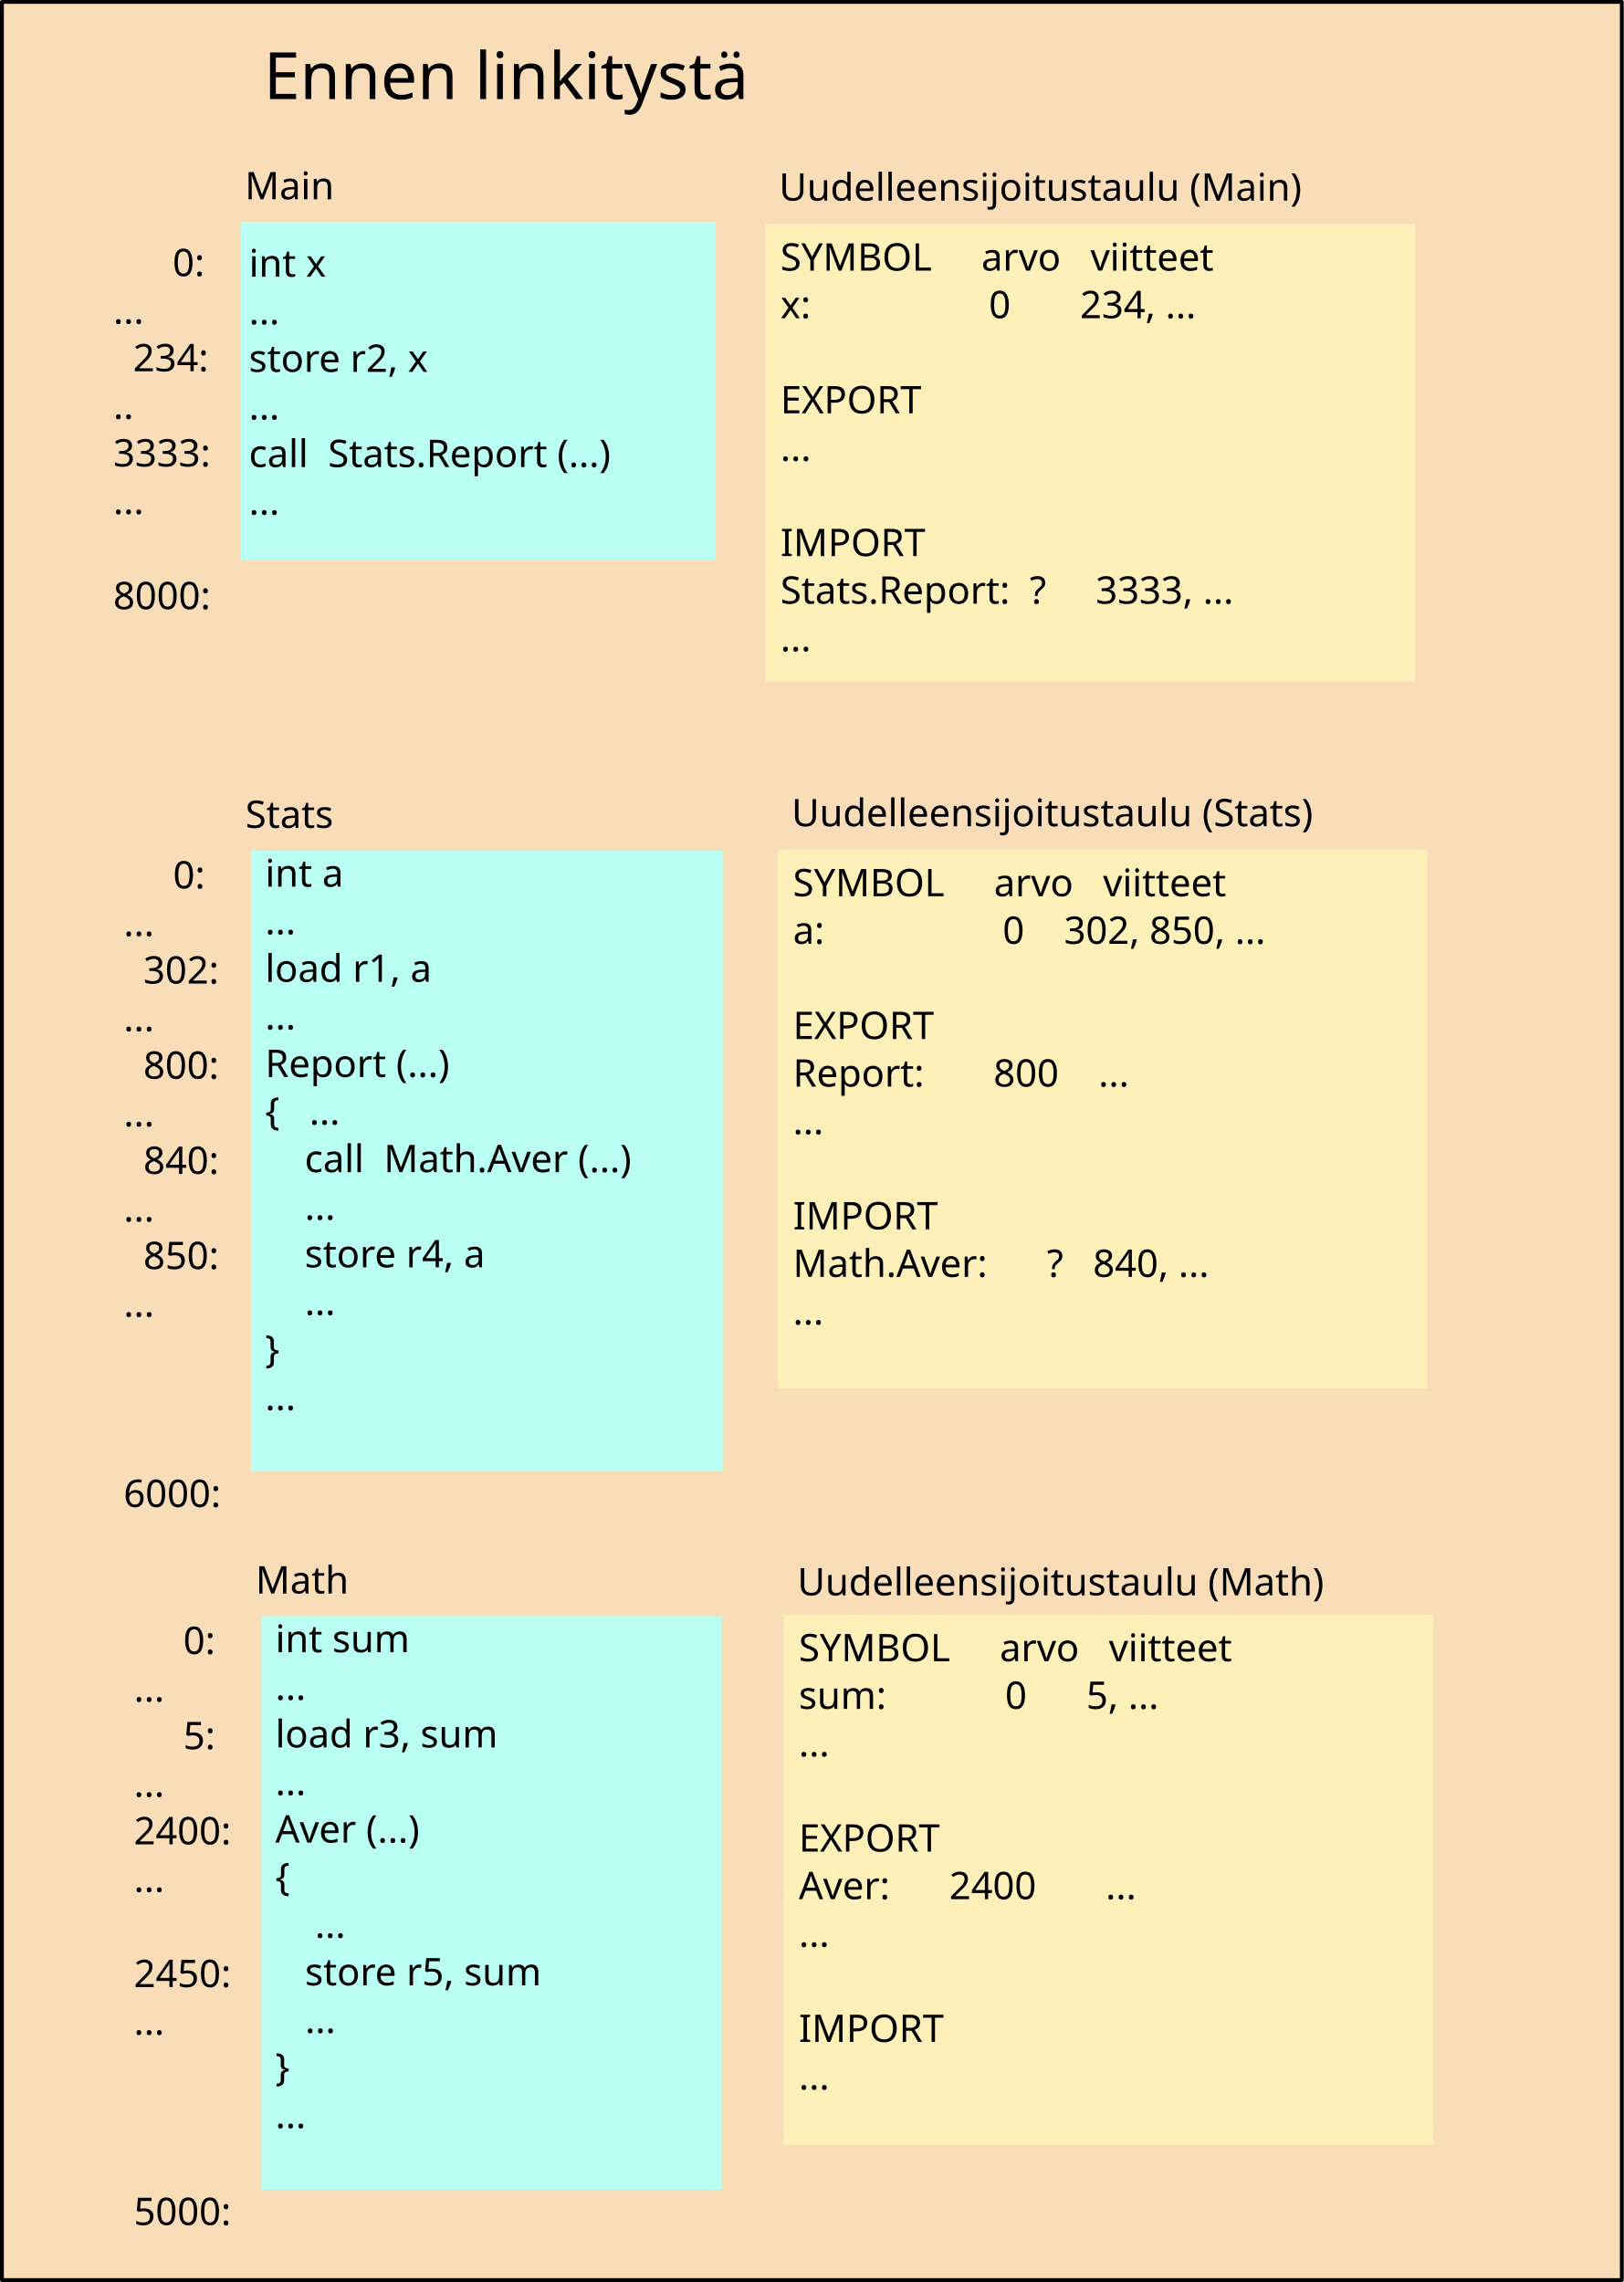
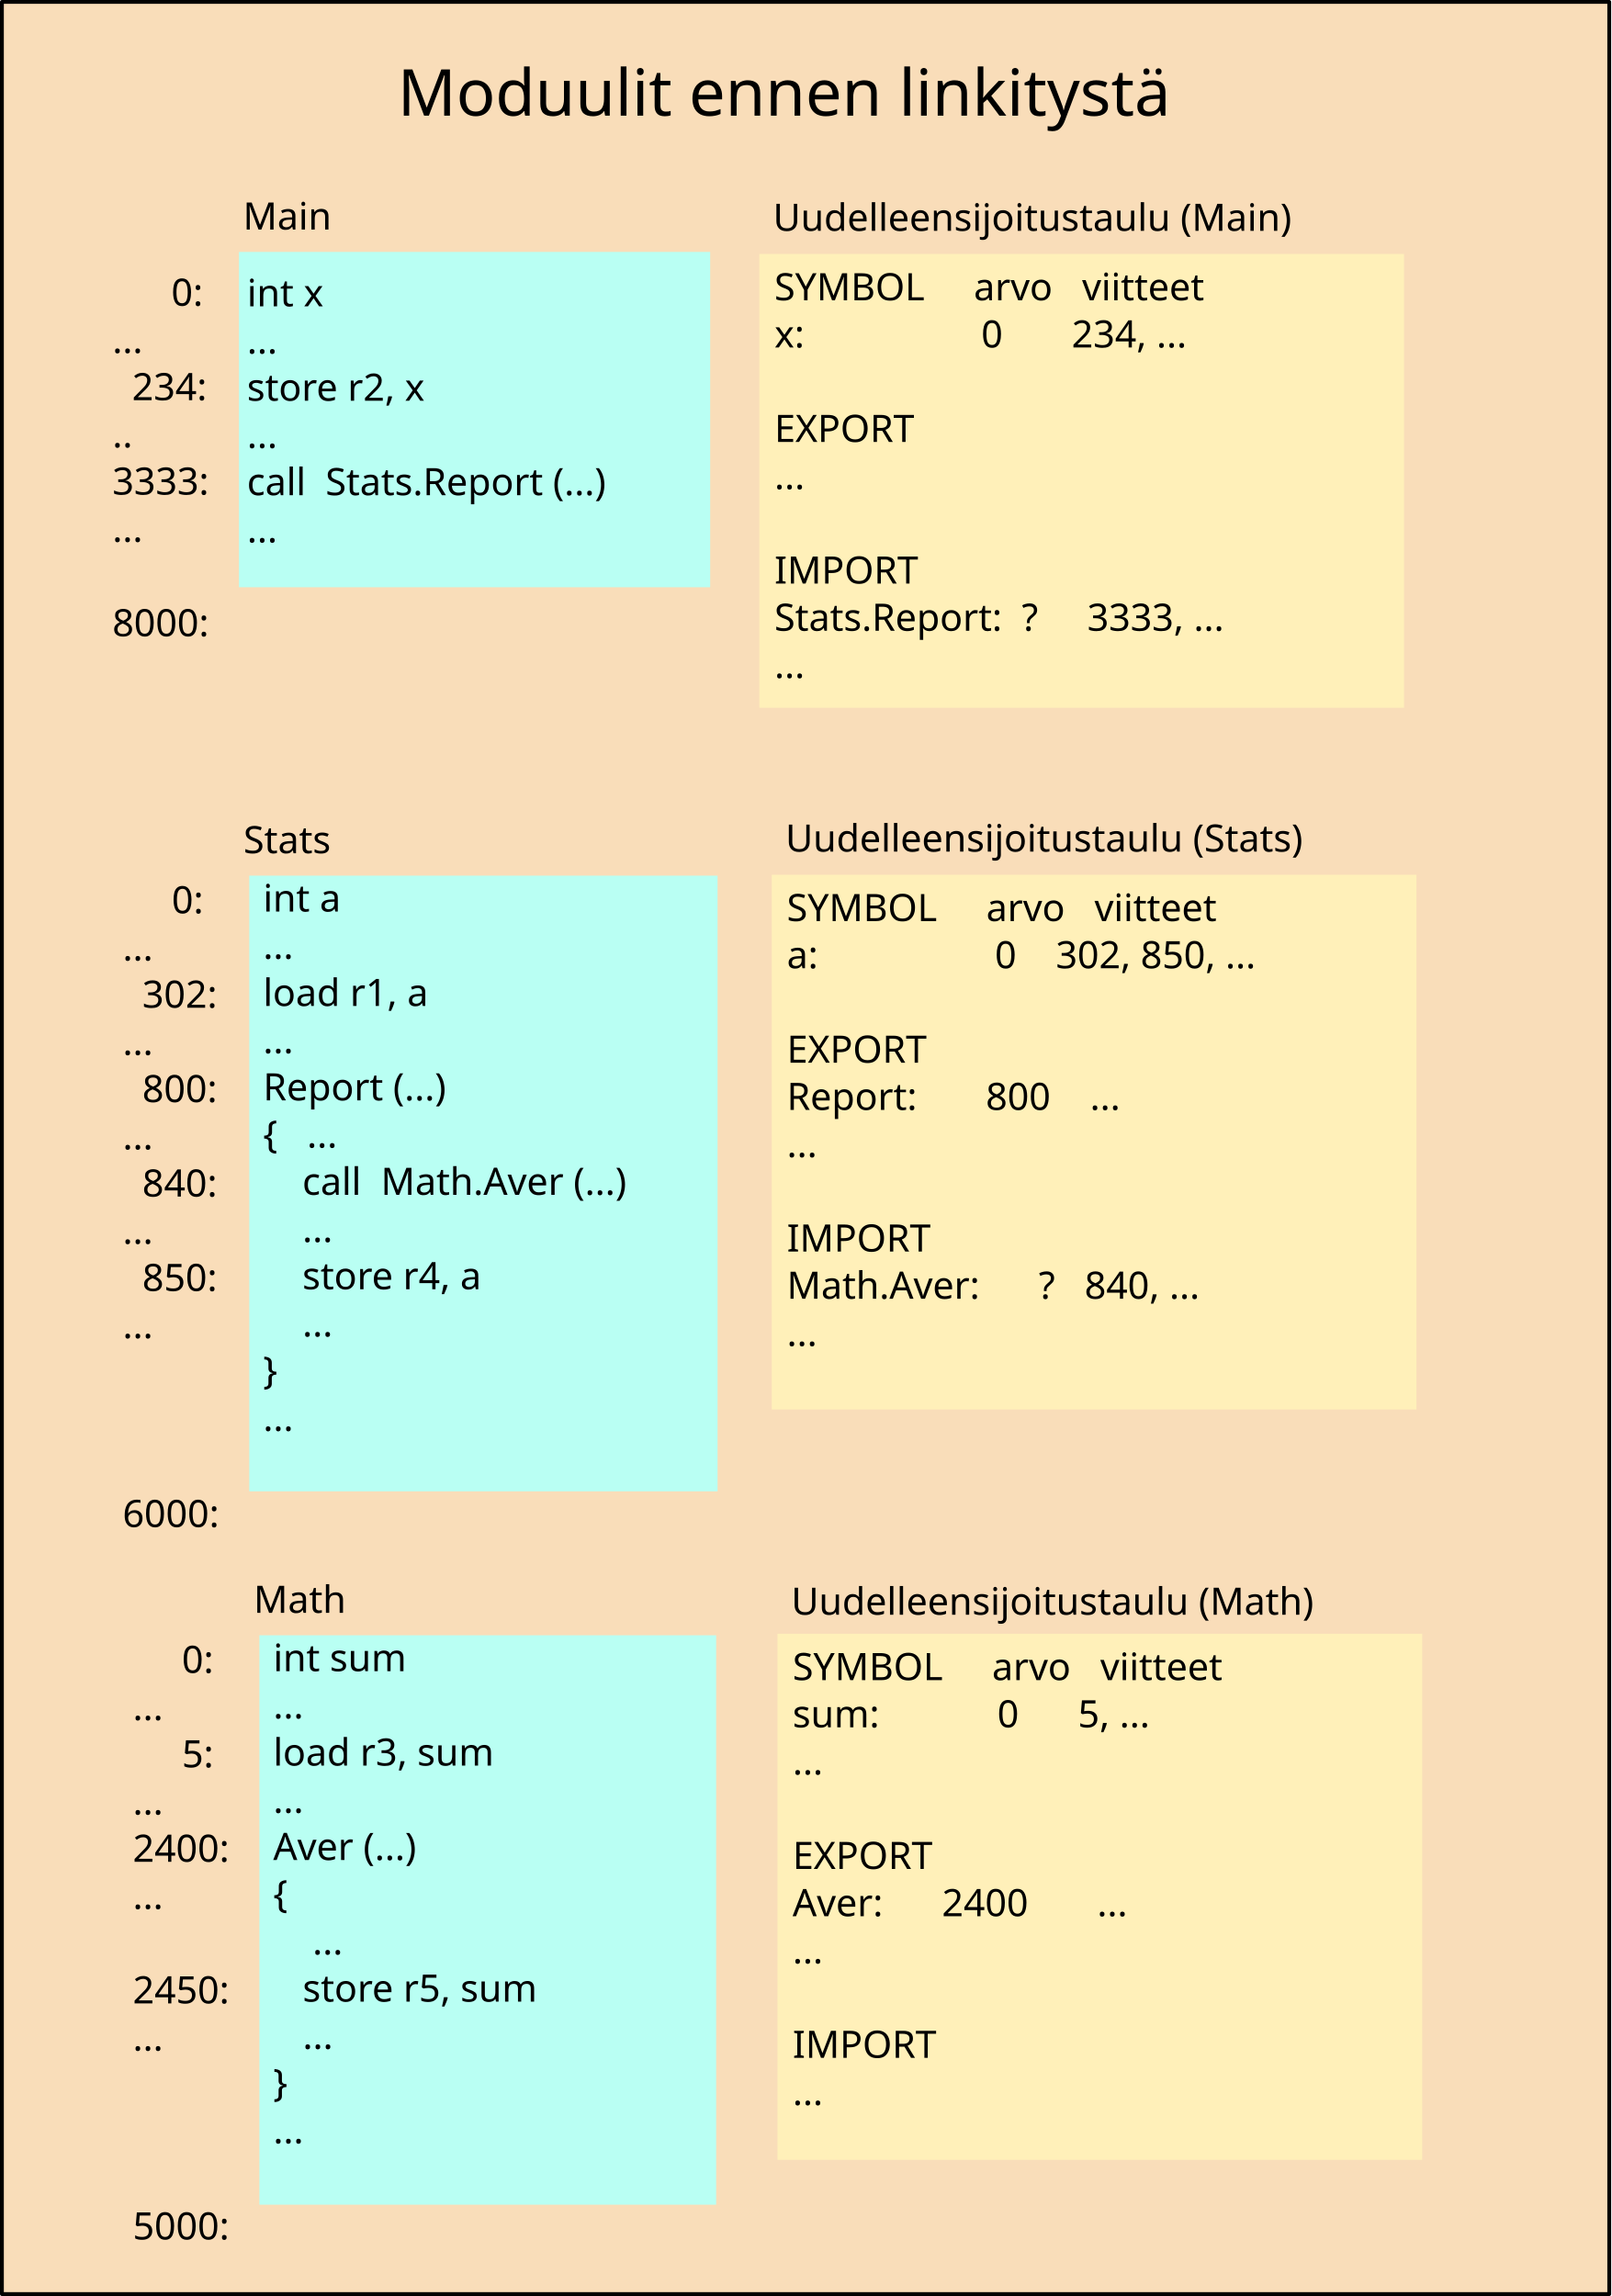
- <svg xmlns="http://www.w3.org/2000/svg" width="210.655mm" height="296.077mm" viewBox="0 0 210.655 296.077" version="1.1" id="svg995">
+ <svg xmlns="http://www.w3.org/2000/svg" id="svg995" version="1.1" viewBox="0 0 210.655 300.235" height="300.235mm" width="210.655mm">
  <defs id="defs989" />
-   <g id="layer1" transform="translate(-0.2791666,6.386905)">
-     <rect style="opacity:1;fill:#f9ddb9;fill-opacity:1;stroke:#000000;stroke-width:0.5;stroke-linecap:round;stroke-linejoin:round;stroke-miterlimit:4;stroke-dasharray:none;stroke-dashoffset:0;stroke-opacity:1" id="rect6825" width="210.155" height="295.577" x="0.529" y="-6.137" />
-     <rect style="opacity:1;fill:#fff0b9;fill-opacity:1;stroke:none;stroke-width:0.5;stroke-linecap:round;stroke-linejoin:round;stroke-miterlimit:4;stroke-dasharray:none;stroke-dashoffset:0;stroke-opacity:1" id="rect13466-6" width="84.289" height="59.342" x="99.559" y="22.665" />
-     <rect style="opacity:1;fill:#b9fff3;fill-opacity:1;stroke:none;stroke-width:0.5;stroke-linecap:round;stroke-linejoin:round;stroke-miterlimit:4;stroke-dasharray:none;stroke-dashoffset:0;stroke-opacity:1" id="rect13466" width="61.61" height="43.845" x="31.523" y="22.4" />
-     <text xml:space="preserve" style="font-style:normal;font-variant:normal;font-weight:normal;font-stretch:normal;font-size:4.939px;line-height:1.25;font-family:sans-serif;-inkscape-font-specification:'sans-serif, Normal';font-variant-ligatures:normal;font-variant-caps:normal;font-variant-numeric:normal;font-feature-settings:normal;text-align:start;letter-spacing:0px;word-spacing:0px;writing-mode:lr-tb;text-anchor:start;fill:#000000;fill-opacity:1;stroke:none;stroke-width:0.265" x="32.575" y="29.512" id="text5433">
-       <tspan id="tspan5751" x="32.575" y="29.512">int x</tspan>
-       <tspan id="tspan5753" x="32.575" y="35.686">...</tspan>
-       <tspan id="tspan5755" x="32.575" y="41.86">store r2, x</tspan>
-       <tspan id="tspan5757" x="32.575" y="48.033">...</tspan>
-       <tspan id="tspan5759" x="32.575" y="54.207">call  Stats.Report (...)</tspan>
-       <tspan id="tspan5761" x="32.575" y="60.38">...</tspan>
+   <g transform="translate(-0.2791666,10.54464)" id="layer1">
+     <rect y="-10.295" x="0.529" height="299.735" width="210.155" id="rect6825" style="opacity:1;fill:#f9ddb9;fill-opacity:1;stroke:#000000;stroke-width:0.5;stroke-linecap:round;stroke-linejoin:round;stroke-miterlimit:4;stroke-dasharray:none;stroke-dashoffset:0;stroke-opacity:1" />
+     <rect y="22.665" x="99.559" height="59.342" width="84.289" id="rect13466-6" style="opacity:1;fill:#fff0b9;fill-opacity:1;stroke:none;stroke-width:0.5;stroke-linecap:round;stroke-linejoin:round;stroke-miterlimit:4;stroke-dasharray:none;stroke-dashoffset:0;stroke-opacity:1" />
+     <rect y="22.4" x="31.523" height="43.845" width="61.61" id="rect13466" style="opacity:1;fill:#b9fff3;fill-opacity:1;stroke:none;stroke-width:0.5;stroke-linecap:round;stroke-linejoin:round;stroke-miterlimit:4;stroke-dasharray:none;stroke-dashoffset:0;stroke-opacity:1" />
+     <text id="text5433" y="29.512" x="32.575" style="font-style:normal;font-variant:normal;font-weight:normal;font-stretch:normal;font-size:4.939px;line-height:1.25;font-family:sans-serif;-inkscape-font-specification:'sans-serif, Normal';font-variant-ligatures:normal;font-variant-caps:normal;font-variant-numeric:normal;font-feature-settings:normal;text-align:start;letter-spacing:0px;word-spacing:0px;writing-mode:lr-tb;text-anchor:start;fill:#000000;fill-opacity:1;stroke:none;stroke-width:0.265" xml:space="preserve">
+       <tspan y="29.512" x="32.575" id="tspan5751">int x</tspan>
+       <tspan y="35.686" x="32.575" id="tspan5753">...</tspan>
+       <tspan y="41.86" x="32.575" id="tspan5755">store r2, x</tspan>
+       <tspan y="48.033" x="32.575" id="tspan5757">...</tspan>
+       <tspan y="54.207" x="32.575" id="tspan5759">call  Stats.Report (...)</tspan>
+       <tspan y="60.38" x="32.575" id="tspan5761">...</tspan>
    </text>
-     <text xml:space="preserve" style="font-style:normal;font-variant:normal;font-weight:normal;font-stretch:normal;font-size:4.939px;line-height:1.25;font-family:sans-serif;-inkscape-font-specification:'sans-serif, Normal';font-variant-ligatures:normal;font-variant-caps:normal;font-variant-numeric:normal;font-feature-settings:normal;text-align:start;letter-spacing:0px;word-spacing:0px;writing-mode:lr-tb;text-anchor:start;fill:#000000;fill-opacity:1;stroke:none;stroke-width:0.265" x="14.971" y="29.436" id="text5433-9">
-       <tspan id="tspan1082" x="14.971" y="29.436">      0: </tspan>
-       <tspan id="tspan1084" x="14.971" y="35.61">...</tspan>
-       <tspan id="tspan1086" x="14.971" y="41.784">  234:</tspan>
-       <tspan id="tspan1088" x="14.971" y="47.957">..</tspan>
-       <tspan id="tspan1090" x="14.971" y="54.131">3333:</tspan>
-       <tspan id="tspan1092" x="14.971" y="60.305">...</tspan>
-       <tspan id="tspan1094" x="14.971" y="66.478" />
-       <tspan id="tspan1096" x="14.971" y="72.652">8000: </tspan>
+     <text id="text5433-9" y="29.436" x="14.971" style="font-style:normal;font-variant:normal;font-weight:normal;font-stretch:normal;font-size:4.939px;line-height:1.25;font-family:sans-serif;-inkscape-font-specification:'sans-serif, Normal';font-variant-ligatures:normal;font-variant-caps:normal;font-variant-numeric:normal;font-feature-settings:normal;text-align:start;letter-spacing:0px;word-spacing:0px;writing-mode:lr-tb;text-anchor:start;fill:#000000;fill-opacity:1;stroke:none;stroke-width:0.265" xml:space="preserve">
+       <tspan y="29.436" x="14.971" id="tspan1082">      0: </tspan>
+       <tspan y="35.61" x="14.971" id="tspan1084">...</tspan>
+       <tspan y="41.784" x="14.971" id="tspan1086">  234:</tspan>
+       <tspan y="47.957" x="14.971" id="tspan1088">..</tspan>
+       <tspan y="54.131" x="14.971" id="tspan1090">3333:</tspan>
+       <tspan y="60.305" x="14.971" id="tspan1092">...</tspan>
+       <tspan y="66.478" x="14.971" id="tspan1094" />
+       <tspan y="72.652" x="14.971" id="tspan1096">8000: </tspan>
    </text>
-     <text xml:space="preserve" style="font-style:normal;font-variant:normal;font-weight:normal;font-stretch:normal;font-size:4.939px;line-height:1.25;font-family:sans-serif;-inkscape-font-specification:'sans-serif, Normal';font-variant-ligatures:normal;font-variant-caps:normal;font-variant-numeric:normal;font-feature-settings:normal;text-align:start;letter-spacing:0px;word-spacing:0px;writing-mode:lr-tb;text-anchor:start;fill:#000000;fill-opacity:1;stroke:none;stroke-width:0.265" x="30.762" y="19.466" id="text5433-9-1">
-       <tspan id="tspan6031" x="30.762" y="19.466"> Main</tspan>
+     <text id="text5433-9-1" y="19.466" x="30.762" style="font-style:normal;font-variant:normal;font-weight:normal;font-stretch:normal;font-size:4.939px;line-height:1.25;font-family:sans-serif;-inkscape-font-specification:'sans-serif, Normal';font-variant-ligatures:normal;font-variant-caps:normal;font-variant-numeric:normal;font-feature-settings:normal;text-align:start;letter-spacing:0px;word-spacing:0px;writing-mode:lr-tb;text-anchor:start;fill:#000000;fill-opacity:1;stroke:none;stroke-width:0.265" xml:space="preserve">
+       <tspan y="19.466" x="30.762" id="tspan6031"> Main</tspan>
    </text>
-     <text xml:space="preserve" style="font-style:normal;font-variant:normal;font-weight:normal;font-stretch:normal;font-size:4.939px;line-height:1.25;font-family:sans-serif;-inkscape-font-specification:'sans-serif, Normal';font-variant-ligatures:normal;font-variant-caps:normal;font-variant-numeric:normal;font-feature-settings:normal;text-align:start;letter-spacing:0px;word-spacing:0px;writing-mode:lr-tb;text-anchor:start;fill:#000000;fill-opacity:1;stroke:none;stroke-width:0.265" x="101.528" y="28.721" id="text5433-4">
-       <tspan id="tspan6807" x="101.528" y="28.721">SYMBOL     arvo   viitteet</tspan>
-       <tspan id="tspan6809" x="101.528" y="34.894">x:                  0       234, ...</tspan>
-       <tspan id="tspan6811" x="101.528" y="41.068" />
-       <tspan id="tspan6813" x="101.528" y="47.241">EXPORT</tspan>
-       <tspan id="tspan6815" x="101.528" y="53.415">...</tspan>
-       <tspan id="tspan6817" x="101.528" y="59.589" />
-       <tspan id="tspan6819" x="101.528" y="65.762">IMPORT</tspan>
-       <tspan id="tspan6821" x="101.528" y="71.936">Stats.Report:  ?     3333, ...</tspan>
-       <tspan id="tspan6823" x="101.528" y="78.109">...</tspan>
+     <text id="text5433-4" y="28.721" x="101.528" style="font-style:normal;font-variant:normal;font-weight:normal;font-stretch:normal;font-size:4.939px;line-height:1.25;font-family:sans-serif;-inkscape-font-specification:'sans-serif, Normal';font-variant-ligatures:normal;font-variant-caps:normal;font-variant-numeric:normal;font-feature-settings:normal;text-align:start;letter-spacing:0px;word-spacing:0px;writing-mode:lr-tb;text-anchor:start;fill:#000000;fill-opacity:1;stroke:none;stroke-width:0.265" xml:space="preserve">
+       <tspan y="28.721" x="101.528" id="tspan6807">SYMBOL     arvo   viitteet</tspan>
+       <tspan y="34.894" x="101.528" id="tspan6809">x:                  0       234, ...</tspan>
+       <tspan y="41.068" x="101.528" id="tspan6811" />
+       <tspan y="47.241" x="101.528" id="tspan6813">EXPORT</tspan>
+       <tspan y="53.415" x="101.528" id="tspan6815">...</tspan>
+       <tspan y="59.589" x="101.528" id="tspan6817" />
+       <tspan y="65.762" x="101.528" id="tspan6819">IMPORT</tspan>
+       <tspan y="71.936" x="101.528" id="tspan6821">Stats.Report:  ?     3333, ...</tspan>
+       <tspan y="78.109" x="101.528" id="tspan6823">...</tspan>
    </text>
-     <text xml:space="preserve" style="font-style:normal;font-variant:normal;font-weight:normal;font-stretch:normal;font-size:4.939px;line-height:1.25;font-family:sans-serif;-inkscape-font-specification:'sans-serif, Normal';font-variant-ligatures:normal;font-variant-caps:normal;font-variant-numeric:normal;font-feature-settings:normal;text-align:start;letter-spacing:0px;word-spacing:0px;writing-mode:lr-tb;text-anchor:start;fill:#000000;fill-opacity:1;stroke:none;stroke-width:0.265" x="101.355" y="19.64" id="text5433-4-1">
-       <tspan id="tspan6127" x="101.355" y="19.64">Uudelleensijoitustaulu (Main)</tspan>
+     <text id="text5433-4-1" y="19.64" x="101.355" style="font-style:normal;font-variant:normal;font-weight:normal;font-stretch:normal;font-size:4.939px;line-height:1.25;font-family:sans-serif;-inkscape-font-specification:'sans-serif, Normal';font-variant-ligatures:normal;font-variant-caps:normal;font-variant-numeric:normal;font-feature-settings:normal;text-align:start;letter-spacing:0px;word-spacing:0px;writing-mode:lr-tb;text-anchor:start;fill:#000000;fill-opacity:1;stroke:none;stroke-width:0.265" xml:space="preserve">
+       <tspan y="19.64" x="101.355" id="tspan6127">Uudelleensijoitustaulu (Main)</tspan>
    </text>
-     <rect style="opacity:1;fill:#b9fff3;fill-opacity:1;stroke:none;stroke-width:0.5;stroke-linecap:round;stroke-linejoin:round;stroke-miterlimit:4;stroke-dasharray:none;stroke-dashoffset:0;stroke-opacity:1" id="rect13466-2" width="61.232" height="80.509" x="32.87" y="103.96" />
-     <text xml:space="preserve" style="font-style:normal;font-variant:normal;font-weight:normal;font-stretch:normal;font-size:4.939px;line-height:1.25;font-family:sans-serif;-inkscape-font-specification:'sans-serif, Normal';font-variant-ligatures:normal;font-variant-caps:normal;font-variant-numeric:normal;font-feature-settings:normal;text-align:start;letter-spacing:0px;word-spacing:0px;writing-mode:lr-tb;text-anchor:start;fill:#000000;fill-opacity:1;stroke:none;stroke-width:0.265" x="34.677" y="108.653" id="text5433-2">
-       <tspan id="tspan6183" x="34.677" y="108.653">int a</tspan>
-       <tspan id="tspan6185" x="34.677" y="114.827">...</tspan>
-       <tspan id="tspan6187" x="34.677" y="121">load r1, a</tspan>
-       <tspan id="tspan6189" x="34.677" y="127.174">...</tspan>
-       <tspan id="tspan6191" x="34.677" y="133.348">Report (...)</tspan>
-       <tspan id="tspan6193" x="34.677" y="139.521">{   ...</tspan>
-       <tspan id="tspan6195" x="34.677" y="145.695">    call  Math.Aver (...)</tspan>
-       <tspan id="tspan6197" x="34.677" y="151.868">    ...</tspan>
-       <tspan id="tspan6199" x="34.677" y="158.042">    store r4, a</tspan>
-       <tspan id="tspan6201" x="34.677" y="164.216">    ...</tspan>
-       <tspan id="tspan6203" x="34.677" y="170.389">}</tspan>
-       <tspan id="tspan6205" x="34.677" y="176.563">...</tspan>
+     <rect y="103.96" x="32.87" height="80.509" width="61.232" id="rect13466-2" style="opacity:1;fill:#b9fff3;fill-opacity:1;stroke:none;stroke-width:0.5;stroke-linecap:round;stroke-linejoin:round;stroke-miterlimit:4;stroke-dasharray:none;stroke-dashoffset:0;stroke-opacity:1" />
+     <text id="text5433-2" y="108.653" x="34.677" style="font-style:normal;font-variant:normal;font-weight:normal;font-stretch:normal;font-size:4.939px;line-height:1.25;font-family:sans-serif;-inkscape-font-specification:'sans-serif, Normal';font-variant-ligatures:normal;font-variant-caps:normal;font-variant-numeric:normal;font-feature-settings:normal;text-align:start;letter-spacing:0px;word-spacing:0px;writing-mode:lr-tb;text-anchor:start;fill:#000000;fill-opacity:1;stroke:none;stroke-width:0.265" xml:space="preserve">
+       <tspan y="108.653" x="34.677" id="tspan6183">int a</tspan>
+       <tspan y="114.827" x="34.677" id="tspan6185">...</tspan>
+       <tspan y="121" x="34.677" id="tspan6187">load r1, a</tspan>
+       <tspan y="127.174" x="34.677" id="tspan6189">...</tspan>
+       <tspan y="133.348" x="34.677" id="tspan6191">Report (...)</tspan>
+       <tspan y="139.521" x="34.677" id="tspan6193">{   ...</tspan>
+       <tspan y="145.695" x="34.677" id="tspan6195">    call  Math.Aver (...)</tspan>
+       <tspan y="151.868" x="34.677" id="tspan6197">    ...</tspan>
+       <tspan y="158.042" x="34.677" id="tspan6199">    store r4, a</tspan>
+       <tspan y="164.216" x="34.677" id="tspan6201">    ...</tspan>
+       <tspan y="170.389" x="34.677" id="tspan6203">}</tspan>
+       <tspan y="176.563" x="34.677" id="tspan6205">...</tspan>
    </text>
-     <text xml:space="preserve" style="font-style:normal;font-variant:normal;font-weight:normal;font-stretch:normal;font-size:4.939px;line-height:1.25;font-family:sans-serif;-inkscape-font-specification:'sans-serif, Normal';font-variant-ligatures:normal;font-variant-caps:normal;font-variant-numeric:normal;font-feature-settings:normal;text-align:start;letter-spacing:0px;word-spacing:0px;writing-mode:lr-tb;text-anchor:start;fill:#000000;fill-opacity:1;stroke:none;stroke-width:0.265" x="16.318" y="108.88" id="text5433-9-5">
-       <tspan id="tspan6827" x="16.318" y="108.88">     0: </tspan>
-       <tspan id="tspan6829" x="16.318" y="115.053">...</tspan>
-       <tspan id="tspan6831" x="16.318" y="121.227">  302:</tspan>
-       <tspan id="tspan6833" x="16.318" y="127.401">...</tspan>
-       <tspan id="tspan6835" x="16.318" y="133.574">  800:</tspan>
-       <tspan id="tspan6837" x="16.318" y="139.748">...</tspan>
-       <tspan id="tspan6839" x="16.318" y="145.921">  840:</tspan>
-       <tspan id="tspan6841" x="16.318" y="152.095">...</tspan>
-       <tspan id="tspan6843" x="16.318" y="158.269">  850:</tspan>
-       <tspan id="tspan6845" x="16.318" y="164.442">...</tspan>
-       <tspan id="tspan6847" x="16.318" y="170.616" />
-       <tspan id="tspan6849" x="16.318" y="176.789" />
-       <tspan id="tspan6851" x="16.318" y="182.963" />
-       <tspan id="tspan6853" x="16.318" y="189.137">6000: </tspan>
+     <text id="text5433-9-5" y="108.88" x="16.318" style="font-style:normal;font-variant:normal;font-weight:normal;font-stretch:normal;font-size:4.939px;line-height:1.25;font-family:sans-serif;-inkscape-font-specification:'sans-serif, Normal';font-variant-ligatures:normal;font-variant-caps:normal;font-variant-numeric:normal;font-feature-settings:normal;text-align:start;letter-spacing:0px;word-spacing:0px;writing-mode:lr-tb;text-anchor:start;fill:#000000;fill-opacity:1;stroke:none;stroke-width:0.265" xml:space="preserve">
+       <tspan y="108.88" x="16.318" id="tspan6827">     0: </tspan>
+       <tspan y="115.053" x="16.318" id="tspan6829">...</tspan>
+       <tspan y="121.227" x="16.318" id="tspan6831">  302:</tspan>
+       <tspan y="127.401" x="16.318" id="tspan6833">...</tspan>
+       <tspan y="133.574" x="16.318" id="tspan6835">  800:</tspan>
+       <tspan y="139.748" x="16.318" id="tspan6837">...</tspan>
+       <tspan y="145.921" x="16.318" id="tspan6839">  840:</tspan>
+       <tspan y="152.095" x="16.318" id="tspan6841">...</tspan>
+       <tspan y="158.269" x="16.318" id="tspan6843">  850:</tspan>
+       <tspan y="164.442" x="16.318" id="tspan6845">...</tspan>
+       <tspan y="170.616" x="16.318" id="tspan6847" />
+       <tspan y="176.789" x="16.318" id="tspan6849" />
+       <tspan y="182.963" x="16.318" id="tspan6851" />
+       <tspan y="189.137" x="16.318" id="tspan6853">6000: </tspan>
    </text>
-     <text xml:space="preserve" style="font-style:normal;font-variant:normal;font-weight:normal;font-stretch:normal;font-size:4.939px;line-height:1.25;font-family:sans-serif;-inkscape-font-specification:'sans-serif, Normal';font-variant-ligatures:normal;font-variant-caps:normal;font-variant-numeric:normal;font-feature-settings:normal;text-align:start;letter-spacing:0px;word-spacing:0px;writing-mode:lr-tb;text-anchor:start;fill:#000000;fill-opacity:1;stroke:none;stroke-width:0.265" x="32.109" y="101.026" id="text5433-9-1-8">
-       <tspan id="tspan5655" x="32.109" y="101.026">Stats</tspan>
+     <text id="text5433-9-1-8" y="101.026" x="32.109" style="font-style:normal;font-variant:normal;font-weight:normal;font-stretch:normal;font-size:4.939px;line-height:1.25;font-family:sans-serif;-inkscape-font-specification:'sans-serif, Normal';font-variant-ligatures:normal;font-variant-caps:normal;font-variant-numeric:normal;font-feature-settings:normal;text-align:start;letter-spacing:0px;word-spacing:0px;writing-mode:lr-tb;text-anchor:start;fill:#000000;fill-opacity:1;stroke:none;stroke-width:0.265" xml:space="preserve">
+       <tspan y="101.026" x="32.109" id="tspan5655">Stats</tspan>
    </text>
-     <rect style="opacity:1;fill:#b9fff3;fill-opacity:1;stroke:none;stroke-width:0.5;stroke-linecap:round;stroke-linejoin:round;stroke-miterlimit:4;stroke-dasharray:none;stroke-dashoffset:0;stroke-opacity:1" id="rect13466-2-1" width="59.72" height="74.461" x="34.193" y="203.291" />
-     <text xml:space="preserve" style="font-style:normal;font-variant:normal;font-weight:normal;font-stretch:normal;font-size:4.939px;line-height:1.25;font-family:sans-serif;-inkscape-font-specification:'sans-serif, Normal';font-variant-ligatures:normal;font-variant-caps:normal;font-variant-numeric:normal;font-feature-settings:normal;text-align:start;letter-spacing:0px;word-spacing:0px;writing-mode:lr-tb;text-anchor:start;fill:#000000;fill-opacity:1;stroke:none;stroke-width:0.265" x="36" y="207.984" id="text5433-2-6">
-       <tspan id="tspan6637" x="36" y="207.984">int sum</tspan>
-       <tspan id="tspan6639" x="36" y="214.158">...</tspan>
-       <tspan id="tspan6641" x="36" y="220.331">load r3, sum</tspan>
-       <tspan id="tspan6643" x="36" y="226.505">...</tspan>
-       <tspan id="tspan6645" x="36" y="232.679">Aver (...)</tspan>
-       <tspan id="tspan6647" x="36" y="238.852">{  </tspan>
-       <tspan id="tspan6649" x="36" y="245.026">    ...</tspan>
-       <tspan id="tspan6651" x="36" y="251.199">   store r5, sum</tspan>
-       <tspan id="tspan6653" x="36" y="257.373">   ...</tspan>
-       <tspan id="tspan6655" x="36" y="263.547">}</tspan>
-       <tspan id="tspan6657" x="36" y="269.72">...</tspan>
+     <rect y="203.291" x="34.193" height="74.461" width="59.72" id="rect13466-2-1" style="opacity:1;fill:#b9fff3;fill-opacity:1;stroke:none;stroke-width:0.5;stroke-linecap:round;stroke-linejoin:round;stroke-miterlimit:4;stroke-dasharray:none;stroke-dashoffset:0;stroke-opacity:1" />
+     <text id="text5433-2-6" y="207.984" x="36" style="font-style:normal;font-variant:normal;font-weight:normal;font-stretch:normal;font-size:4.939px;line-height:1.25;font-family:sans-serif;-inkscape-font-specification:'sans-serif, Normal';font-variant-ligatures:normal;font-variant-caps:normal;font-variant-numeric:normal;font-feature-settings:normal;text-align:start;letter-spacing:0px;word-spacing:0px;writing-mode:lr-tb;text-anchor:start;fill:#000000;fill-opacity:1;stroke:none;stroke-width:0.265" xml:space="preserve">
+       <tspan y="207.984" x="36" id="tspan6637">int sum</tspan>
+       <tspan y="214.158" x="36" id="tspan6639">...</tspan>
+       <tspan y="220.331" x="36" id="tspan6641">load r3, sum</tspan>
+       <tspan y="226.505" x="36" id="tspan6643">...</tspan>
+       <tspan y="232.679" x="36" id="tspan6645">Aver (...)</tspan>
+       <tspan y="238.852" x="36" id="tspan6647">{  </tspan>
+       <tspan y="245.026" x="36" id="tspan6649">    ...</tspan>
+       <tspan y="251.199" x="36" id="tspan6651">   store r5, sum</tspan>
+       <tspan y="257.373" x="36" id="tspan6653">   ...</tspan>
+       <tspan y="263.547" x="36" id="tspan6655">}</tspan>
+       <tspan y="269.72" x="36" id="tspan6657">...</tspan>
    </text>
-     <text xml:space="preserve" style="font-style:normal;font-variant:normal;font-weight:normal;font-stretch:normal;font-size:4.939px;line-height:1.25;font-family:sans-serif;-inkscape-font-specification:'sans-serif, Normal';font-variant-ligatures:normal;font-variant-caps:normal;font-variant-numeric:normal;font-feature-settings:normal;text-align:start;letter-spacing:0px;word-spacing:0px;writing-mode:lr-tb;text-anchor:start;fill:#000000;fill-opacity:1;stroke:none;stroke-width:0.265" x="17.641" y="208.211" id="text5433-9-5-0">
-       <tspan id="tspan6611" x="17.641" y="208.211">     0: </tspan>
-       <tspan id="tspan6613" x="17.641" y="214.384">...</tspan>
-       <tspan id="tspan6615" x="17.641" y="220.558">     5:</tspan>
-       <tspan id="tspan6617" x="17.641" y="226.731">...</tspan>
-       <tspan id="tspan6619" x="17.641" y="232.905">2400:</tspan>
-       <tspan id="tspan6621" x="17.641" y="239.079">...</tspan>
-       <tspan id="tspan6623" x="17.641" y="245.252" />
-       <tspan id="tspan6625" x="17.641" y="251.426">2450:</tspan>
-       <tspan id="tspan6627" x="17.641" y="257.599">...</tspan>
-       <tspan id="tspan6629" x="17.641" y="263.773" />
-       <tspan id="tspan6631" x="17.641" y="269.947" />
-       <tspan id="tspan6633" x="17.641" y="276.12" />
-       <tspan id="tspan6635" x="17.641" y="282.294">5000: </tspan>
+     <text id="text5433-9-5-0" y="208.211" x="17.641" style="font-style:normal;font-variant:normal;font-weight:normal;font-stretch:normal;font-size:4.939px;line-height:1.25;font-family:sans-serif;-inkscape-font-specification:'sans-serif, Normal';font-variant-ligatures:normal;font-variant-caps:normal;font-variant-numeric:normal;font-feature-settings:normal;text-align:start;letter-spacing:0px;word-spacing:0px;writing-mode:lr-tb;text-anchor:start;fill:#000000;fill-opacity:1;stroke:none;stroke-width:0.265" xml:space="preserve">
+       <tspan y="208.211" x="17.641" id="tspan6611">     0: </tspan>
+       <tspan y="214.384" x="17.641" id="tspan6613">...</tspan>
+       <tspan y="220.558" x="17.641" id="tspan6615">     5:</tspan>
+       <tspan y="226.731" x="17.641" id="tspan6617">...</tspan>
+       <tspan y="232.905" x="17.641" id="tspan6619">2400:</tspan>
+       <tspan y="239.079" x="17.641" id="tspan6621">...</tspan>
+       <tspan y="245.252" x="17.641" id="tspan6623" />
+       <tspan y="251.426" x="17.641" id="tspan6625">2450:</tspan>
+       <tspan y="257.599" x="17.641" id="tspan6627">...</tspan>
+       <tspan y="263.773" x="17.641" id="tspan6629" />
+       <tspan y="269.947" x="17.641" id="tspan6631" />
+       <tspan y="276.12" x="17.641" id="tspan6633" />
+       <tspan y="282.294" x="17.641" id="tspan6635">5000: </tspan>
    </text>
-     <text xml:space="preserve" style="font-style:normal;font-variant:normal;font-weight:normal;font-stretch:normal;font-size:4.939px;line-height:1.25;font-family:sans-serif;-inkscape-font-specification:'sans-serif, Normal';font-variant-ligatures:normal;font-variant-caps:normal;font-variant-numeric:normal;font-feature-settings:normal;text-align:start;letter-spacing:0px;word-spacing:0px;writing-mode:lr-tb;text-anchor:start;fill:#000000;fill-opacity:1;stroke:none;stroke-width:0.265" x="33.432" y="200.357" id="text5433-9-1-8-9">
-       <tspan id="tspan6025" x="33.432" y="200.357">Math</tspan>
+     <text id="text5433-9-1-8-9" y="200.357" x="33.432" style="font-style:normal;font-variant:normal;font-weight:normal;font-stretch:normal;font-size:4.939px;line-height:1.25;font-family:sans-serif;-inkscape-font-specification:'sans-serif, Normal';font-variant-ligatures:normal;font-variant-caps:normal;font-variant-numeric:normal;font-feature-settings:normal;text-align:start;letter-spacing:0px;word-spacing:0px;writing-mode:lr-tb;text-anchor:start;fill:#000000;fill-opacity:1;stroke:none;stroke-width:0.265" xml:space="preserve">
+       <tspan y="200.357" x="33.432" id="tspan6025">Math</tspan>
    </text>
-     <rect style="opacity:1;fill:#fff0b9;fill-opacity:1;stroke:none;stroke-width:0.5;stroke-linecap:round;stroke-linejoin:round;stroke-miterlimit:4;stroke-dasharray:none;stroke-dashoffset:0;stroke-opacity:1" id="rect13466-6-9" width="84.289" height="69.926" x="101.184" y="103.841" />
-     <text xml:space="preserve" style="font-style:normal;font-variant:normal;font-weight:normal;font-stretch:normal;font-size:4.939px;line-height:1.25;font-family:sans-serif;-inkscape-font-specification:'sans-serif, Normal';font-variant-ligatures:normal;font-variant-caps:normal;font-variant-numeric:normal;font-feature-settings:normal;text-align:start;letter-spacing:0px;word-spacing:0px;writing-mode:lr-tb;text-anchor:start;fill:#000000;fill-opacity:1;stroke:none;stroke-width:0.265" x="103.153" y="109.897" id="text5433-4-11">
-       <tspan id="tspan6855" x="103.153" y="109.897">SYMBOL     arvo   viitteet</tspan>
-       <tspan id="tspan6857" x="103.153" y="116.07">a:                  0    302, 850, ...</tspan>
-       <tspan id="tspan6859" x="103.153" y="122.244" />
-       <tspan id="tspan6861" x="103.153" y="128.417">EXPORT</tspan>
-       <tspan id="tspan6863" x="103.153" y="134.591">Report:       800    ...</tspan>
-       <tspan id="tspan6865" x="103.153" y="140.765">...</tspan>
-       <tspan id="tspan6867" x="103.153" y="146.938" />
-       <tspan id="tspan6869" x="103.153" y="153.112">IMPORT</tspan>
-       <tspan id="tspan6871" x="103.153" y="159.285">Math.Aver:      ?   840, ...</tspan>
-       <tspan id="tspan6873" x="103.153" y="165.459">...</tspan>
+     <rect y="103.841" x="101.184" height="69.926" width="84.289" id="rect13466-6-9" style="opacity:1;fill:#fff0b9;fill-opacity:1;stroke:none;stroke-width:0.5;stroke-linecap:round;stroke-linejoin:round;stroke-miterlimit:4;stroke-dasharray:none;stroke-dashoffset:0;stroke-opacity:1" />
+     <text id="text5433-4-11" y="109.897" x="103.153" style="font-style:normal;font-variant:normal;font-weight:normal;font-stretch:normal;font-size:4.939px;line-height:1.25;font-family:sans-serif;-inkscape-font-specification:'sans-serif, Normal';font-variant-ligatures:normal;font-variant-caps:normal;font-variant-numeric:normal;font-feature-settings:normal;text-align:start;letter-spacing:0px;word-spacing:0px;writing-mode:lr-tb;text-anchor:start;fill:#000000;fill-opacity:1;stroke:none;stroke-width:0.265" xml:space="preserve">
+       <tspan y="109.897" x="103.153" id="tspan6855">SYMBOL     arvo   viitteet</tspan>
+       <tspan y="116.07" x="103.153" id="tspan6857">a:                  0    302, 850, ...</tspan>
+       <tspan y="122.244" x="103.153" id="tspan6859" />
+       <tspan y="128.417" x="103.153" id="tspan6861">EXPORT</tspan>
+       <tspan y="134.591" x="103.153" id="tspan6863">Report:       800    ...</tspan>
+       <tspan y="140.765" x="103.153" id="tspan6865">...</tspan>
+       <tspan y="146.938" x="103.153" id="tspan6867" />
+       <tspan y="153.112" x="103.153" id="tspan6869">IMPORT</tspan>
+       <tspan y="159.285" x="103.153" id="tspan6871">Math.Aver:      ?   840, ...</tspan>
+       <tspan y="165.459" x="103.153" id="tspan6873">...</tspan>
    </text>
-     <text xml:space="preserve" style="font-style:normal;font-variant:normal;font-weight:normal;font-stretch:normal;font-size:4.939px;line-height:1.25;font-family:sans-serif;-inkscape-font-specification:'sans-serif, Normal';font-variant-ligatures:normal;font-variant-caps:normal;font-variant-numeric:normal;font-feature-settings:normal;text-align:start;letter-spacing:0px;word-spacing:0px;writing-mode:lr-tb;text-anchor:start;fill:#000000;fill-opacity:1;stroke:none;stroke-width:0.265" x="102.98" y="100.816" id="text5433-4-1-3">
-       <tspan id="tspan6181" x="102.98" y="100.816">Uudelleensijoitustaulu (Stats)</tspan>
+     <text id="text5433-4-1-3" y="100.816" x="102.98" style="font-style:normal;font-variant:normal;font-weight:normal;font-stretch:normal;font-size:4.939px;line-height:1.25;font-family:sans-serif;-inkscape-font-specification:'sans-serif, Normal';font-variant-ligatures:normal;font-variant-caps:normal;font-variant-numeric:normal;font-feature-settings:normal;text-align:start;letter-spacing:0px;word-spacing:0px;writing-mode:lr-tb;text-anchor:start;fill:#000000;fill-opacity:1;stroke:none;stroke-width:0.265" xml:space="preserve">
+       <tspan y="100.816" x="102.98" id="tspan6181">Uudelleensijoitustaulu (Stats)</tspan>
    </text>
-     <rect style="opacity:1;fill:#fff0b9;fill-opacity:1;stroke:none;stroke-width:0.5;stroke-linecap:round;stroke-linejoin:round;stroke-miterlimit:4;stroke-dasharray:none;stroke-dashoffset:0;stroke-opacity:1" id="rect13466-6-9-8" width="84.289" height="68.792" x="101.94" y="203.097" />
-     <text xml:space="preserve" style="font-style:normal;font-variant:normal;font-weight:normal;font-stretch:normal;font-size:4.939px;line-height:1.25;font-family:sans-serif;-inkscape-font-specification:'sans-serif, Normal';font-variant-ligatures:normal;font-variant-caps:normal;font-variant-numeric:normal;font-feature-settings:normal;text-align:start;letter-spacing:0px;word-spacing:0px;writing-mode:lr-tb;text-anchor:start;fill:#000000;fill-opacity:1;stroke:none;stroke-width:0.265" x="103.909" y="209.153" id="text5433-4-11-1">
-       <tspan id="tspan6767" x="103.909" y="209.153">SYMBOL     arvo   viitteet</tspan>
-       <tspan id="tspan6769" x="103.909" y="215.327">sum:            0      5, ...</tspan>
-       <tspan id="tspan6771" x="103.909" y="221.5">...</tspan>
-       <tspan id="tspan6773" x="103.909" y="227.674" />
-       <tspan id="tspan6775" x="103.909" y="233.848">EXPORT</tspan>
-       <tspan id="tspan6777" x="103.909" y="240.021">Aver:      2400       ...</tspan>
-       <tspan id="tspan6779" x="103.909" y="246.195">...</tspan>
-       <tspan id="tspan6781" x="103.909" y="252.368" />
-       <tspan id="tspan6783" x="103.909" y="258.542">IMPORT</tspan>
-       <tspan id="tspan6785" x="103.909" y="264.716">...</tspan>
+     <rect y="203.097" x="101.94" height="68.792" width="84.289" id="rect13466-6-9-8" style="opacity:1;fill:#fff0b9;fill-opacity:1;stroke:none;stroke-width:0.5;stroke-linecap:round;stroke-linejoin:round;stroke-miterlimit:4;stroke-dasharray:none;stroke-dashoffset:0;stroke-opacity:1" />
+     <text id="text5433-4-11-1" y="209.153" x="103.909" style="font-style:normal;font-variant:normal;font-weight:normal;font-stretch:normal;font-size:4.939px;line-height:1.25;font-family:sans-serif;-inkscape-font-specification:'sans-serif, Normal';font-variant-ligatures:normal;font-variant-caps:normal;font-variant-numeric:normal;font-feature-settings:normal;text-align:start;letter-spacing:0px;word-spacing:0px;writing-mode:lr-tb;text-anchor:start;fill:#000000;fill-opacity:1;stroke:none;stroke-width:0.265" xml:space="preserve">
+       <tspan y="209.153" x="103.909" id="tspan6767">SYMBOL     arvo   viitteet</tspan>
+       <tspan y="215.327" x="103.909" id="tspan6769">sum:            0      5, ...</tspan>
+       <tspan y="221.5" x="103.909" id="tspan6771">...</tspan>
+       <tspan y="227.674" x="103.909" id="tspan6773" />
+       <tspan y="233.848" x="103.909" id="tspan6775">EXPORT</tspan>
+       <tspan y="240.021" x="103.909" id="tspan6777">Aver:      2400       ...</tspan>
+       <tspan y="246.195" x="103.909" id="tspan6779">...</tspan>
+       <tspan y="252.368" x="103.909" id="tspan6781" />
+       <tspan y="258.542" x="103.909" id="tspan6783">IMPORT</tspan>
+       <tspan y="264.716" x="103.909" id="tspan6785">...</tspan>
    </text>
-     <text xml:space="preserve" style="font-style:normal;font-variant:normal;font-weight:normal;font-stretch:normal;font-size:4.939px;line-height:1.25;font-family:sans-serif;-inkscape-font-specification:'sans-serif, Normal';font-variant-ligatures:normal;font-variant-caps:normal;font-variant-numeric:normal;font-feature-settings:normal;text-align:start;letter-spacing:0px;word-spacing:0px;writing-mode:lr-tb;text-anchor:start;fill:#000000;fill-opacity:1;stroke:none;stroke-width:0.265" x="103.736" y="200.602" id="text5433-4-1-3-0">
-       <tspan id="tspan6361" x="103.736" y="200.602">Uudelleensijoitustaulu (Math)</tspan>
+     <text id="text5433-4-1-3-0" y="200.602" x="103.736" style="font-style:normal;font-variant:normal;font-weight:normal;font-stretch:normal;font-size:4.939px;line-height:1.25;font-family:sans-serif;-inkscape-font-specification:'sans-serif, Normal';font-variant-ligatures:normal;font-variant-caps:normal;font-variant-numeric:normal;font-feature-settings:normal;text-align:start;letter-spacing:0px;word-spacing:0px;writing-mode:lr-tb;text-anchor:start;fill:#000000;fill-opacity:1;stroke:none;stroke-width:0.265" xml:space="preserve">
+       <tspan y="200.602" x="103.736" id="tspan6361">Uudelleensijoitustaulu (Math)</tspan>
    </text>
-     <text xml:space="preserve" style="font-style:normal;font-variant:normal;font-weight:normal;font-stretch:normal;font-size:8.467px;line-height:1.25;font-family:sans-serif;-inkscape-font-specification:'sans-serif, Normal';font-variant-ligatures:normal;font-variant-caps:normal;font-variant-numeric:normal;font-feature-settings:normal;text-align:start;letter-spacing:0px;word-spacing:0px;writing-mode:lr-tb;text-anchor:start;fill:#000000;fill-opacity:1;stroke:none;stroke-width:0.265" x="34.483" y="6.467" id="text5433-9-1-88">
-       <tspan id="tspan1022" x="34.483" y="6.467">Ennen linkitystä</tspan>
+     <text id="text5433-9-1-88" y="4.577" x="52.248" style="font-style:normal;font-variant:normal;font-weight:normal;font-stretch:normal;font-size:8.467px;line-height:1.25;font-family:sans-serif;-inkscape-font-specification:'sans-serif, Normal';font-variant-ligatures:normal;font-variant-caps:normal;font-variant-numeric:normal;font-feature-settings:normal;text-align:start;letter-spacing:0px;word-spacing:0px;writing-mode:lr-tb;text-anchor:start;fill:#000000;fill-opacity:1;stroke:none;stroke-width:0.265" xml:space="preserve">
+       <tspan y="4.577" x="52.248" id="tspan935">Moduulit ennen linkitystä</tspan>
    </text>
  </g>
</svg>
